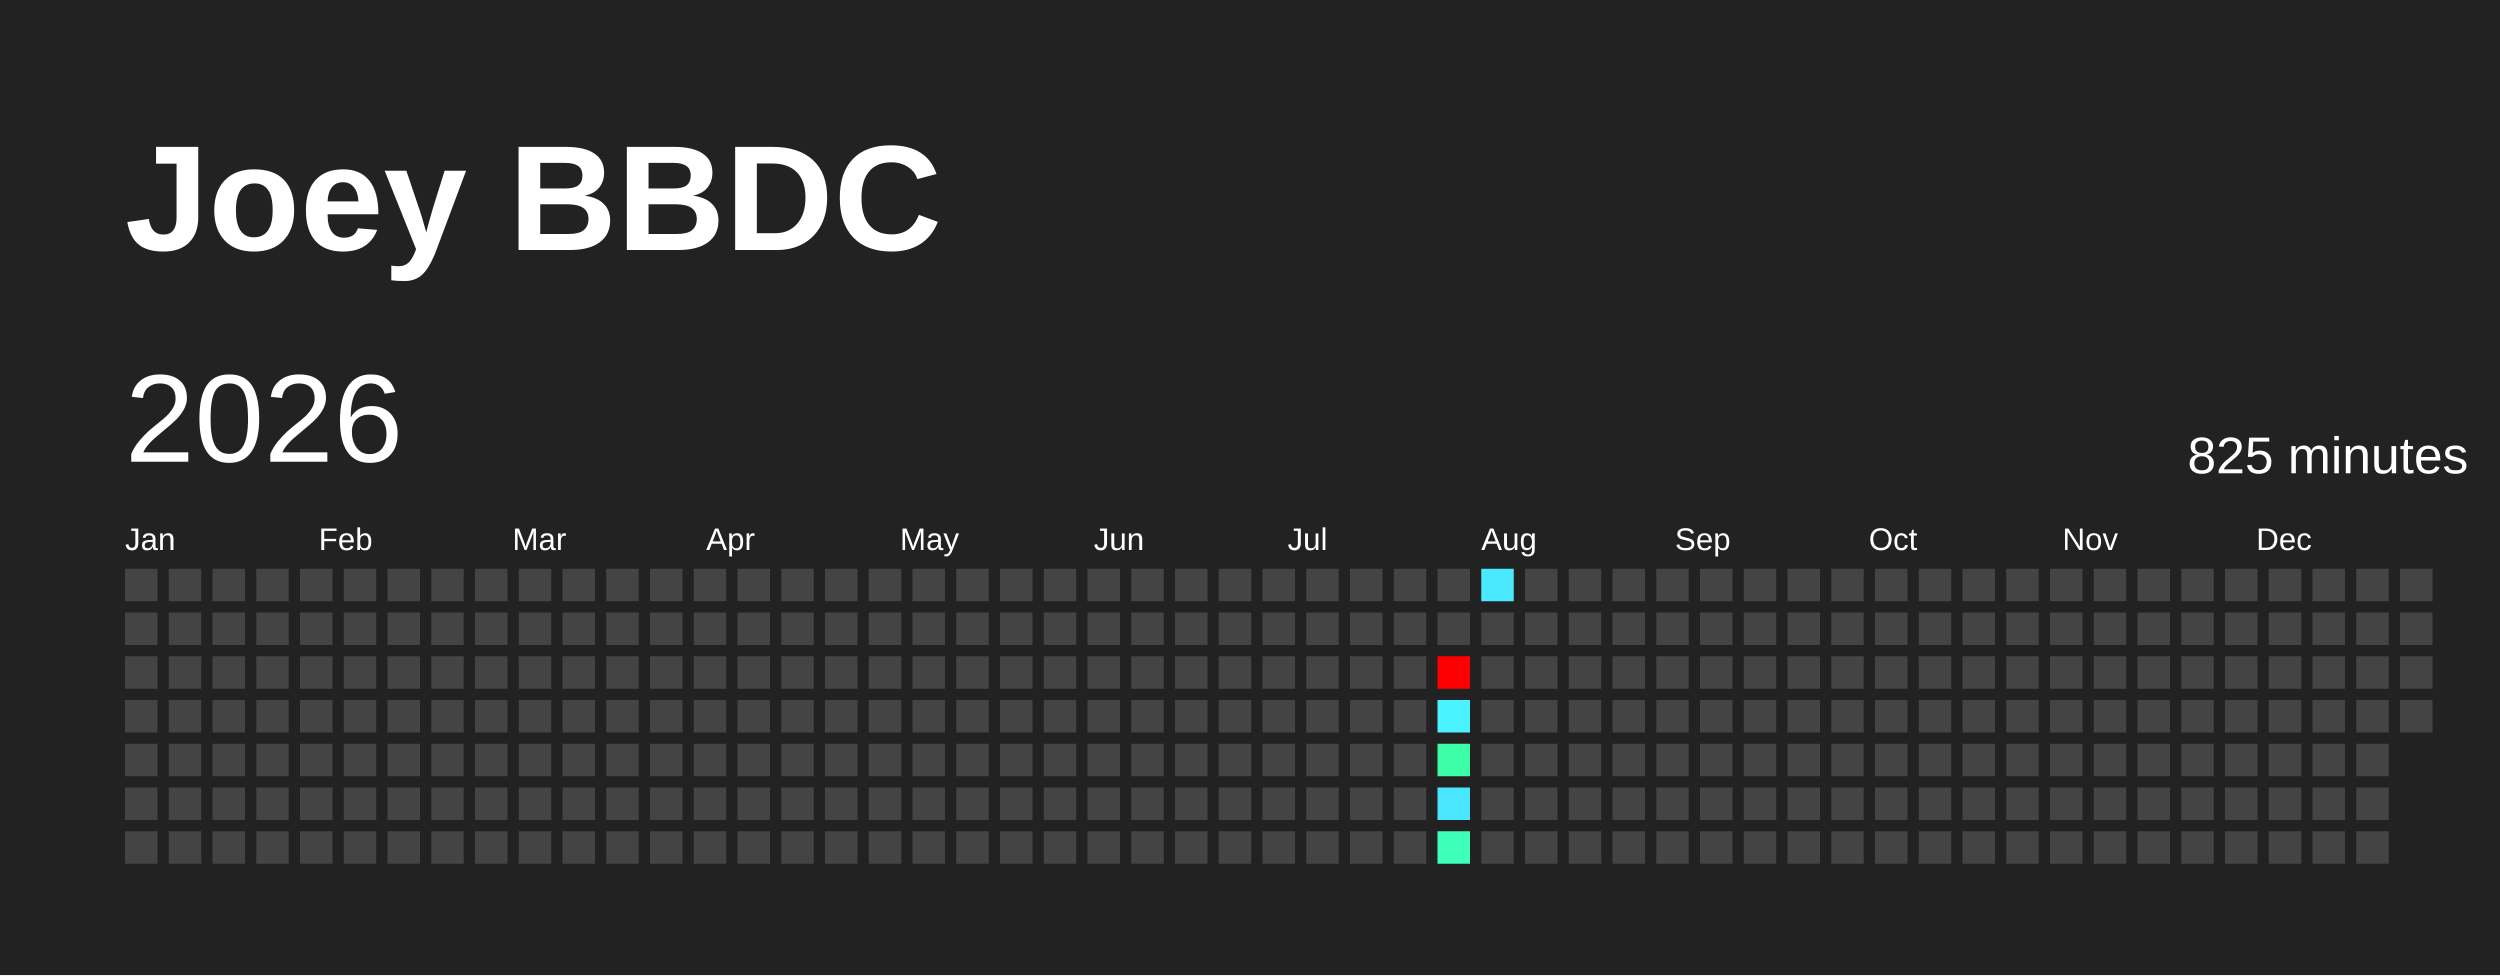
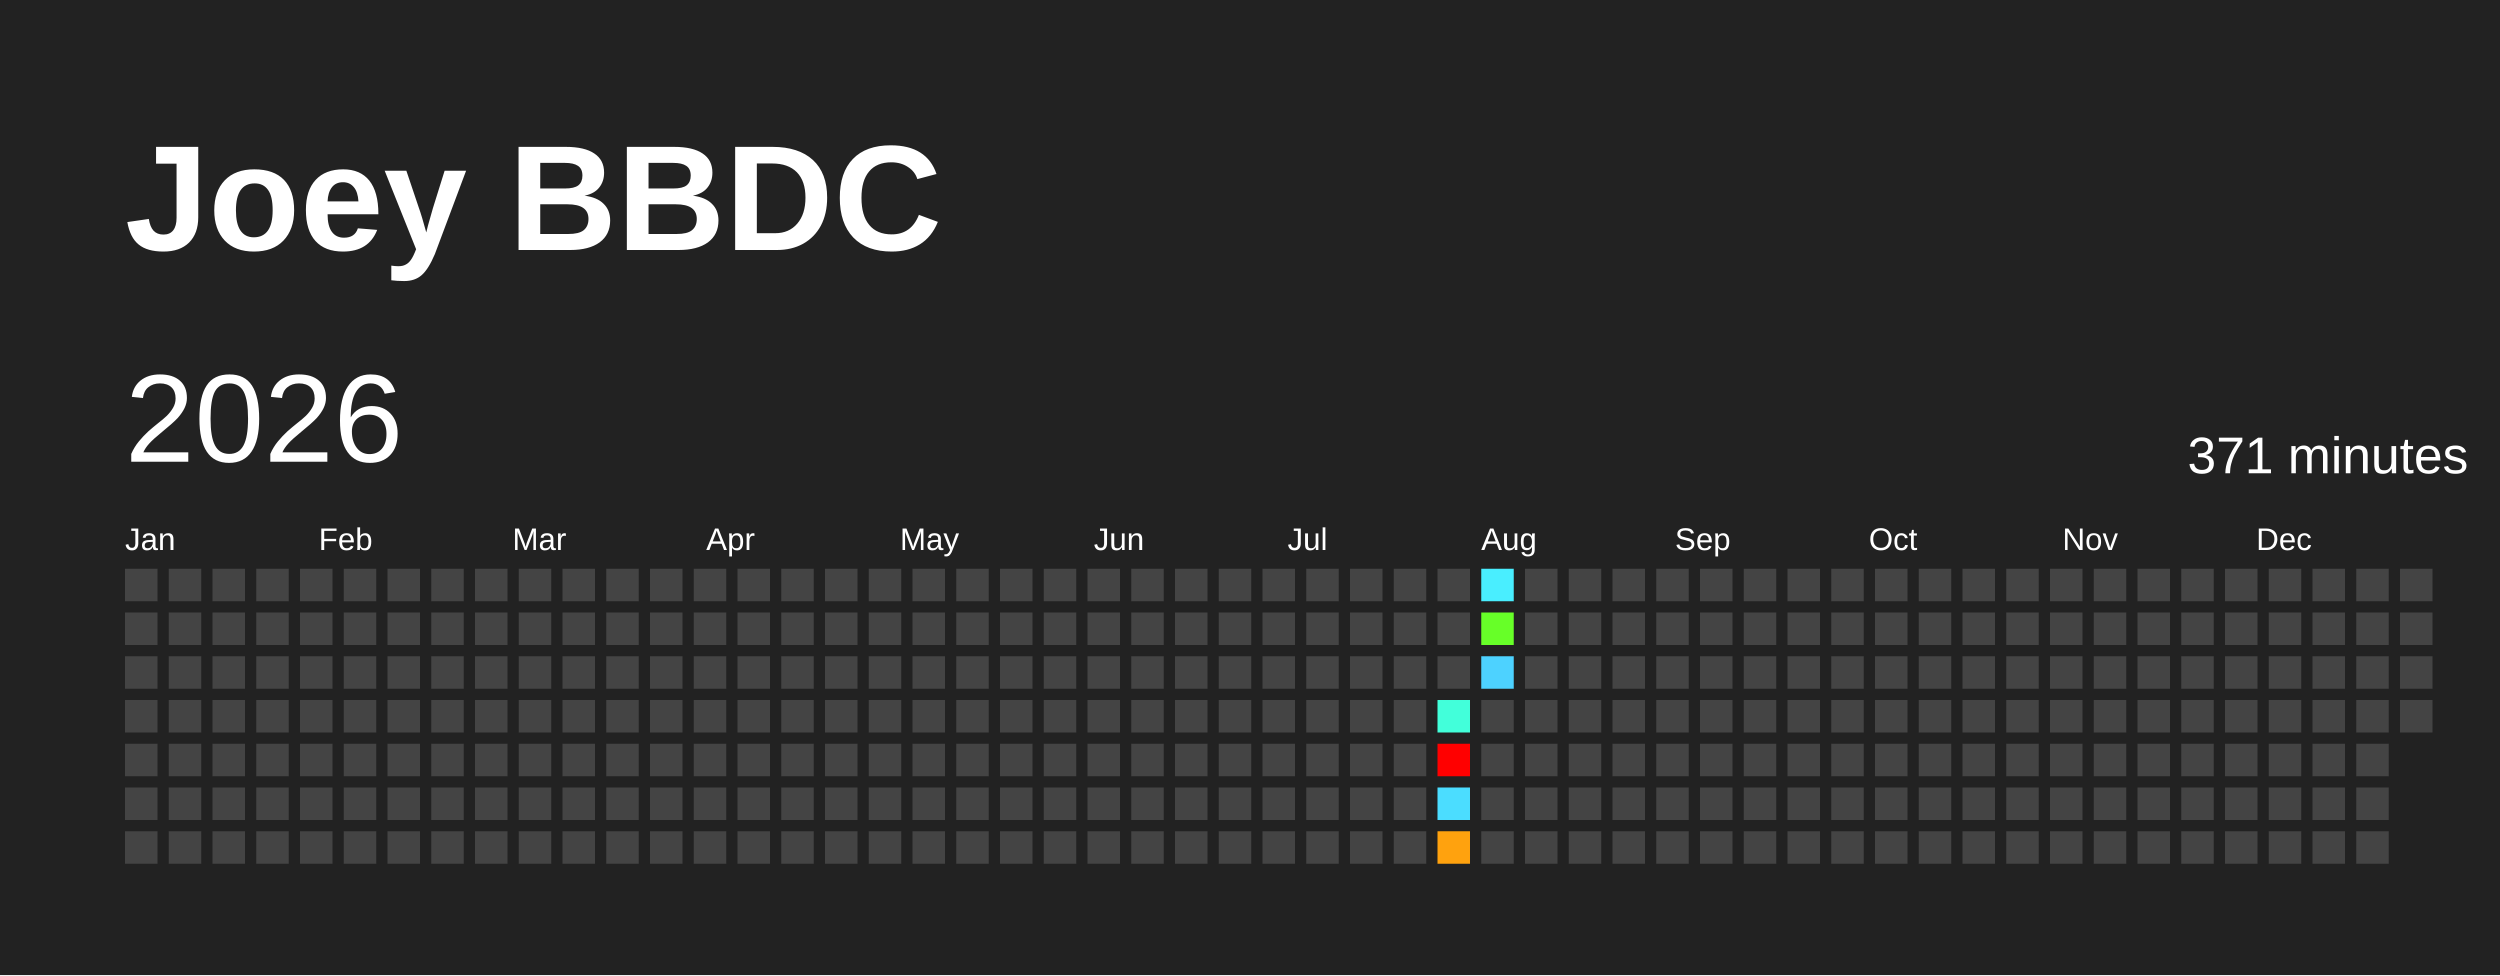
<svg xmlns="http://www.w3.org/2000/svg" baseProfile="full" height="78mm" version="1.1" viewBox="0,0,200,78" width="200mm">
  <defs />
  <rect fill="#222222" height="78" width="200" x="0" y="0" />
  <text fill="#FFFFFF" style="font-size:12px; font-family:Arial; font-weight:bold;" x="10" y="20">Joey BBDC</text>
  <text dominant-baseline="hanging" fill="#FFFFFF" style="font-size:10.0px; font-family:Arial;" x="10" y="30">2026</text>
-   <text dominant-baseline="hanging" fill="#FFFFFF" style="font-size:4.125px; font-family:Arial;" x="175" y="35">825 minutes</text>
+   <text dominant-baseline="hanging" fill="#FFFFFF" style="font-size:4.125px; font-family:Arial;" x="175" y="35">371 minutes</text>
  <text fill="#FFFFFF" style="font-size:2.5px; font-family:Arial" x="10.0" y="44">Jan</text>
  <text fill="#FFFFFF" style="font-size:2.5px; font-family:Arial" x="25.5" y="44">Feb</text>
  <text fill="#FFFFFF" style="font-size:2.5px; font-family:Arial" x="41.0" y="44">Mar</text>
  <text fill="#FFFFFF" style="font-size:2.5px; font-family:Arial" x="56.5" y="44">Apr</text>
  <text fill="#FFFFFF" style="font-size:2.5px; font-family:Arial" x="72.0" y="44">May</text>
  <text fill="#FFFFFF" style="font-size:2.5px; font-family:Arial" x="87.5" y="44">Jun</text>
  <text fill="#FFFFFF" style="font-size:2.5px; font-family:Arial" x="103.0" y="44">Jul</text>
  <text fill="#FFFFFF" style="font-size:2.5px; font-family:Arial" x="118.5" y="44">Aug</text>
  <text fill="#FFFFFF" style="font-size:2.5px; font-family:Arial" x="134.0" y="44">Sep</text>
  <text fill="#FFFFFF" style="font-size:2.5px; font-family:Arial" x="149.5" y="44">Oct</text>
  <text fill="#FFFFFF" style="font-size:2.5px; font-family:Arial" x="165.0" y="44">Nov</text>
  <text fill="#FFFFFF" style="font-size:2.5px; font-family:Arial" x="180.5" y="44">Dec</text>
  <rect fill="#444444" height="2.6" width="2.6" x="10.0" y="45.5" />
  <rect fill="#444444" height="2.6" width="2.6" x="10.0" y="49.0" />
  <rect fill="#444444" height="2.6" width="2.6" x="10.0" y="52.5" />
  <rect fill="#444444" height="2.6" width="2.6" x="10.0" y="56.0" />
  <rect fill="#444444" height="2.6" width="2.6" x="10.0" y="59.5" />
  <rect fill="#444444" height="2.6" width="2.6" x="10.0" y="63.0" />
  <rect fill="#444444" height="2.6" width="2.6" x="10.0" y="66.5" />
  <rect fill="#444444" height="2.6" width="2.6" x="13.5" y="45.5" />
  <rect fill="#444444" height="2.6" width="2.6" x="13.5" y="49.0" />
  <rect fill="#444444" height="2.6" width="2.6" x="13.5" y="52.5" />
  <rect fill="#444444" height="2.6" width="2.6" x="13.5" y="56.0" />
  <rect fill="#444444" height="2.6" width="2.6" x="13.5" y="59.5" />
  <rect fill="#444444" height="2.6" width="2.6" x="13.5" y="63.0" />
  <rect fill="#444444" height="2.6" width="2.6" x="13.5" y="66.5" />
  <rect fill="#444444" height="2.6" width="2.6" x="17.0" y="45.5" />
  <rect fill="#444444" height="2.6" width="2.6" x="17.0" y="49.0" />
  <rect fill="#444444" height="2.6" width="2.6" x="17.0" y="52.5" />
  <rect fill="#444444" height="2.6" width="2.6" x="17.0" y="56.0" />
  <rect fill="#444444" height="2.6" width="2.6" x="17.0" y="59.5" />
  <rect fill="#444444" height="2.6" width="2.6" x="17.0" y="63.0" />
  <rect fill="#444444" height="2.6" width="2.6" x="17.0" y="66.5" />
  <rect fill="#444444" height="2.6" width="2.6" x="20.5" y="45.5" />
  <rect fill="#444444" height="2.6" width="2.6" x="20.5" y="49.0" />
  <rect fill="#444444" height="2.6" width="2.6" x="20.5" y="52.5" />
  <rect fill="#444444" height="2.6" width="2.6" x="20.5" y="56.0" />
  <rect fill="#444444" height="2.6" width="2.6" x="20.5" y="59.5" />
  <rect fill="#444444" height="2.6" width="2.6" x="20.5" y="63.0" />
  <rect fill="#444444" height="2.6" width="2.6" x="20.5" y="66.5" />
  <rect fill="#444444" height="2.6" width="2.6" x="24.0" y="45.5" />
  <rect fill="#444444" height="2.6" width="2.6" x="24.0" y="49.0" />
  <rect fill="#444444" height="2.6" width="2.6" x="24.0" y="52.5" />
  <rect fill="#444444" height="2.6" width="2.6" x="24.0" y="56.0" />
  <rect fill="#444444" height="2.6" width="2.6" x="24.0" y="59.5" />
  <rect fill="#444444" height="2.6" width="2.6" x="24.0" y="63.0" />
  <rect fill="#444444" height="2.6" width="2.6" x="24.0" y="66.5" />
  <rect fill="#444444" height="2.6" width="2.6" x="27.5" y="45.5" />
  <rect fill="#444444" height="2.6" width="2.6" x="27.5" y="49.0" />
  <rect fill="#444444" height="2.6" width="2.6" x="27.5" y="52.5" />
  <rect fill="#444444" height="2.6" width="2.6" x="27.5" y="56.0" />
  <rect fill="#444444" height="2.6" width="2.6" x="27.5" y="59.5" />
  <rect fill="#444444" height="2.6" width="2.6" x="27.5" y="63.0" />
  <rect fill="#444444" height="2.6" width="2.6" x="27.5" y="66.5" />
  <rect fill="#444444" height="2.6" width="2.6" x="31.0" y="45.5" />
  <rect fill="#444444" height="2.6" width="2.6" x="31.0" y="49.0" />
  <rect fill="#444444" height="2.6" width="2.6" x="31.0" y="52.5" />
  <rect fill="#444444" height="2.6" width="2.6" x="31.0" y="56.0" />
  <rect fill="#444444" height="2.6" width="2.6" x="31.0" y="59.5" />
  <rect fill="#444444" height="2.6" width="2.6" x="31.0" y="63.0" />
  <rect fill="#444444" height="2.6" width="2.6" x="31.0" y="66.5" />
  <rect fill="#444444" height="2.6" width="2.6" x="34.5" y="45.5" />
  <rect fill="#444444" height="2.6" width="2.6" x="34.5" y="49.0" />
  <rect fill="#444444" height="2.6" width="2.6" x="34.5" y="52.5" />
  <rect fill="#444444" height="2.6" width="2.6" x="34.5" y="56.0" />
  <rect fill="#444444" height="2.6" width="2.6" x="34.5" y="59.5" />
  <rect fill="#444444" height="2.6" width="2.6" x="34.5" y="63.0" />
  <rect fill="#444444" height="2.6" width="2.6" x="34.5" y="66.5" />
  <rect fill="#444444" height="2.6" width="2.6" x="38.0" y="45.5" />
  <rect fill="#444444" height="2.6" width="2.6" x="38.0" y="49.0" />
  <rect fill="#444444" height="2.6" width="2.6" x="38.0" y="52.5" />
  <rect fill="#444444" height="2.6" width="2.6" x="38.0" y="56.0" />
  <rect fill="#444444" height="2.6" width="2.6" x="38.0" y="59.5" />
  <rect fill="#444444" height="2.6" width="2.6" x="38.0" y="63.0" />
  <rect fill="#444444" height="2.6" width="2.6" x="38.0" y="66.5" />
  <rect fill="#444444" height="2.6" width="2.6" x="41.5" y="45.5" />
  <rect fill="#444444" height="2.6" width="2.6" x="41.5" y="49.0" />
  <rect fill="#444444" height="2.6" width="2.6" x="41.5" y="52.5" />
  <rect fill="#444444" height="2.6" width="2.6" x="41.5" y="56.0" />
  <rect fill="#444444" height="2.6" width="2.6" x="41.5" y="59.5" />
  <rect fill="#444444" height="2.6" width="2.6" x="41.5" y="63.0" />
  <rect fill="#444444" height="2.6" width="2.6" x="41.5" y="66.5" />
  <rect fill="#444444" height="2.6" width="2.6" x="45.0" y="45.5" />
  <rect fill="#444444" height="2.6" width="2.6" x="45.0" y="49.0" />
  <rect fill="#444444" height="2.6" width="2.6" x="45.0" y="52.5" />
  <rect fill="#444444" height="2.6" width="2.6" x="45.0" y="56.0" />
  <rect fill="#444444" height="2.6" width="2.6" x="45.0" y="59.5" />
  <rect fill="#444444" height="2.6" width="2.6" x="45.0" y="63.0" />
  <rect fill="#444444" height="2.6" width="2.6" x="45.0" y="66.5" />
  <rect fill="#444444" height="2.6" width="2.6" x="48.5" y="45.5" />
  <rect fill="#444444" height="2.6" width="2.6" x="48.5" y="49.0" />
  <rect fill="#444444" height="2.6" width="2.6" x="48.5" y="52.5" />
  <rect fill="#444444" height="2.6" width="2.6" x="48.5" y="56.0" />
  <rect fill="#444444" height="2.6" width="2.6" x="48.5" y="59.5" />
  <rect fill="#444444" height="2.6" width="2.6" x="48.5" y="63.0" />
  <rect fill="#444444" height="2.6" width="2.6" x="48.5" y="66.5" />
  <rect fill="#444444" height="2.6" width="2.6" x="52.0" y="45.5" />
  <rect fill="#444444" height="2.6" width="2.6" x="52.0" y="49.0" />
  <rect fill="#444444" height="2.6" width="2.6" x="52.0" y="52.5" />
  <rect fill="#444444" height="2.6" width="2.6" x="52.0" y="56.0" />
  <rect fill="#444444" height="2.6" width="2.6" x="52.0" y="59.5" />
  <rect fill="#444444" height="2.6" width="2.6" x="52.0" y="63.0" />
  <rect fill="#444444" height="2.6" width="2.6" x="52.0" y="66.5" />
  <rect fill="#444444" height="2.6" width="2.6" x="55.5" y="45.5" />
  <rect fill="#444444" height="2.6" width="2.6" x="55.5" y="49.0" />
  <rect fill="#444444" height="2.6" width="2.6" x="55.5" y="52.5" />
  <rect fill="#444444" height="2.6" width="2.6" x="55.5" y="56.0" />
  <rect fill="#444444" height="2.6" width="2.6" x="55.5" y="59.5" />
  <rect fill="#444444" height="2.6" width="2.6" x="55.5" y="63.0" />
  <rect fill="#444444" height="2.6" width="2.6" x="55.5" y="66.5" />
  <rect fill="#444444" height="2.6" width="2.6" x="59.0" y="45.5" />
  <rect fill="#444444" height="2.6" width="2.6" x="59.0" y="49.0" />
  <rect fill="#444444" height="2.6" width="2.6" x="59.0" y="52.5" />
  <rect fill="#444444" height="2.6" width="2.6" x="59.0" y="56.0" />
  <rect fill="#444444" height="2.6" width="2.6" x="59.0" y="59.5" />
  <rect fill="#444444" height="2.6" width="2.6" x="59.0" y="63.0" />
  <rect fill="#444444" height="2.6" width="2.6" x="59.0" y="66.5" />
  <rect fill="#444444" height="2.6" width="2.6" x="62.5" y="45.5" />
  <rect fill="#444444" height="2.6" width="2.6" x="62.5" y="49.0" />
  <rect fill="#444444" height="2.6" width="2.6" x="62.5" y="52.5" />
  <rect fill="#444444" height="2.6" width="2.6" x="62.5" y="56.0" />
  <rect fill="#444444" height="2.6" width="2.6" x="62.5" y="59.5" />
  <rect fill="#444444" height="2.6" width="2.6" x="62.5" y="63.0" />
  <rect fill="#444444" height="2.6" width="2.6" x="62.5" y="66.5" />
  <rect fill="#444444" height="2.6" width="2.6" x="66.0" y="45.5" />
  <rect fill="#444444" height="2.6" width="2.6" x="66.0" y="49.0" />
  <rect fill="#444444" height="2.6" width="2.6" x="66.0" y="52.5" />
  <rect fill="#444444" height="2.6" width="2.6" x="66.0" y="56.0" />
  <rect fill="#444444" height="2.6" width="2.6" x="66.0" y="59.5" />
  <rect fill="#444444" height="2.6" width="2.6" x="66.0" y="63.0" />
  <rect fill="#444444" height="2.6" width="2.6" x="66.0" y="66.5" />
  <rect fill="#444444" height="2.6" width="2.6" x="69.5" y="45.5" />
  <rect fill="#444444" height="2.6" width="2.6" x="69.5" y="49.0" />
  <rect fill="#444444" height="2.6" width="2.6" x="69.5" y="52.5" />
  <rect fill="#444444" height="2.6" width="2.6" x="69.5" y="56.0" />
  <rect fill="#444444" height="2.6" width="2.6" x="69.5" y="59.5" />
  <rect fill="#444444" height="2.6" width="2.6" x="69.5" y="63.0" />
  <rect fill="#444444" height="2.6" width="2.6" x="69.5" y="66.5" />
  <rect fill="#444444" height="2.6" width="2.6" x="73.0" y="45.5" />
  <rect fill="#444444" height="2.6" width="2.6" x="73.0" y="49.0" />
  <rect fill="#444444" height="2.6" width="2.6" x="73.0" y="52.5" />
  <rect fill="#444444" height="2.6" width="2.6" x="73.0" y="56.0" />
  <rect fill="#444444" height="2.6" width="2.6" x="73.0" y="59.5" />
  <rect fill="#444444" height="2.6" width="2.6" x="73.0" y="63.0" />
  <rect fill="#444444" height="2.6" width="2.6" x="73.0" y="66.5" />
  <rect fill="#444444" height="2.6" width="2.6" x="76.5" y="45.5" />
  <rect fill="#444444" height="2.6" width="2.6" x="76.5" y="49.0" />
  <rect fill="#444444" height="2.6" width="2.6" x="76.5" y="52.5" />
  <rect fill="#444444" height="2.6" width="2.6" x="76.5" y="56.0" />
  <rect fill="#444444" height="2.6" width="2.6" x="76.5" y="59.5" />
  <rect fill="#444444" height="2.6" width="2.6" x="76.5" y="63.0" />
  <rect fill="#444444" height="2.6" width="2.6" x="76.5" y="66.5" />
  <rect fill="#444444" height="2.6" width="2.6" x="80.0" y="45.5" />
  <rect fill="#444444" height="2.6" width="2.6" x="80.0" y="49.0" />
  <rect fill="#444444" height="2.6" width="2.6" x="80.0" y="52.5" />
  <rect fill="#444444" height="2.6" width="2.6" x="80.0" y="56.0" />
  <rect fill="#444444" height="2.6" width="2.6" x="80.0" y="59.5" />
  <rect fill="#444444" height="2.6" width="2.6" x="80.0" y="63.0" />
  <rect fill="#444444" height="2.6" width="2.6" x="80.0" y="66.5" />
  <rect fill="#444444" height="2.6" width="2.6" x="83.5" y="45.5" />
  <rect fill="#444444" height="2.6" width="2.6" x="83.5" y="49.0" />
  <rect fill="#444444" height="2.6" width="2.6" x="83.5" y="52.5" />
  <rect fill="#444444" height="2.6" width="2.6" x="83.5" y="56.0" />
  <rect fill="#444444" height="2.6" width="2.6" x="83.5" y="59.5" />
  <rect fill="#444444" height="2.6" width="2.6" x="83.5" y="63.0" />
  <rect fill="#444444" height="2.6" width="2.6" x="83.5" y="66.5" />
  <rect fill="#444444" height="2.6" width="2.6" x="87.0" y="45.5" />
  <rect fill="#444444" height="2.6" width="2.6" x="87.0" y="49.0" />
  <rect fill="#444444" height="2.6" width="2.6" x="87.0" y="52.5" />
  <rect fill="#444444" height="2.6" width="2.6" x="87.0" y="56.0" />
  <rect fill="#444444" height="2.6" width="2.6" x="87.0" y="59.5" />
  <rect fill="#444444" height="2.6" width="2.6" x="87.0" y="63.0" />
  <rect fill="#444444" height="2.6" width="2.6" x="87.0" y="66.5" />
  <rect fill="#444444" height="2.6" width="2.6" x="90.5" y="45.5" />
  <rect fill="#444444" height="2.6" width="2.6" x="90.5" y="49.0" />
  <rect fill="#444444" height="2.6" width="2.6" x="90.5" y="52.5" />
  <rect fill="#444444" height="2.6" width="2.6" x="90.5" y="56.0" />
  <rect fill="#444444" height="2.6" width="2.6" x="90.5" y="59.5" />
  <rect fill="#444444" height="2.6" width="2.6" x="90.5" y="63.0" />
  <rect fill="#444444" height="2.6" width="2.6" x="90.5" y="66.5" />
  <rect fill="#444444" height="2.6" width="2.6" x="94.0" y="45.5" />
  <rect fill="#444444" height="2.6" width="2.6" x="94.0" y="49.0" />
  <rect fill="#444444" height="2.6" width="2.6" x="94.0" y="52.5" />
  <rect fill="#444444" height="2.6" width="2.6" x="94.0" y="56.0" />
  <rect fill="#444444" height="2.6" width="2.6" x="94.0" y="59.5" />
  <rect fill="#444444" height="2.6" width="2.6" x="94.0" y="63.0" />
  <rect fill="#444444" height="2.6" width="2.6" x="94.0" y="66.5" />
  <rect fill="#444444" height="2.6" width="2.6" x="97.5" y="45.5" />
  <rect fill="#444444" height="2.6" width="2.6" x="97.5" y="49.0" />
  <rect fill="#444444" height="2.6" width="2.6" x="97.5" y="52.5" />
  <rect fill="#444444" height="2.6" width="2.6" x="97.5" y="56.0" />
  <rect fill="#444444" height="2.6" width="2.6" x="97.5" y="59.5" />
  <rect fill="#444444" height="2.6" width="2.6" x="97.5" y="63.0" />
  <rect fill="#444444" height="2.6" width="2.6" x="97.5" y="66.5" />
  <rect fill="#444444" height="2.6" width="2.6" x="101.0" y="45.5" />
  <rect fill="#444444" height="2.6" width="2.6" x="101.0" y="49.0" />
  <rect fill="#444444" height="2.6" width="2.6" x="101.0" y="52.5" />
  <rect fill="#444444" height="2.6" width="2.6" x="101.0" y="56.0" />
  <rect fill="#444444" height="2.6" width="2.6" x="101.0" y="59.5" />
  <rect fill="#444444" height="2.6" width="2.6" x="101.0" y="63.0" />
  <rect fill="#444444" height="2.6" width="2.6" x="101.0" y="66.5" />
  <rect fill="#444444" height="2.6" width="2.6" x="104.5" y="45.5" />
  <rect fill="#444444" height="2.6" width="2.6" x="104.5" y="49.0" />
  <rect fill="#444444" height="2.6" width="2.6" x="104.5" y="52.5" />
  <rect fill="#444444" height="2.6" width="2.6" x="104.5" y="56.0" />
  <rect fill="#444444" height="2.6" width="2.6" x="104.5" y="59.5" />
  <rect fill="#444444" height="2.6" width="2.6" x="104.5" y="63.0" />
  <rect fill="#444444" height="2.6" width="2.6" x="104.5" y="66.5" />
  <rect fill="#444444" height="2.6" width="2.6" x="108.0" y="45.5" />
  <rect fill="#444444" height="2.6" width="2.6" x="108.0" y="49.0" />
  <rect fill="#444444" height="2.6" width="2.6" x="108.0" y="52.5" />
  <rect fill="#444444" height="2.6" width="2.6" x="108.0" y="56.0" />
  <rect fill="#444444" height="2.6" width="2.6" x="108.0" y="59.5" />
  <rect fill="#444444" height="2.6" width="2.6" x="108.0" y="63.0" />
  <rect fill="#444444" height="2.6" width="2.6" x="108.0" y="66.5" />
  <rect fill="#444444" height="2.6" width="2.6" x="111.5" y="45.5" />
  <rect fill="#444444" height="2.6" width="2.6" x="111.5" y="49.0" />
  <rect fill="#444444" height="2.6" width="2.6" x="111.5" y="52.5" />
  <rect fill="#444444" height="2.6" width="2.6" x="111.5" y="56.0" />
  <rect fill="#444444" height="2.6" width="2.6" x="111.5" y="59.5" />
  <rect fill="#444444" height="2.6" width="2.6" x="111.5" y="63.0" />
  <rect fill="#444444" height="2.6" width="2.6" x="111.5" y="66.5" />
  <rect fill="#444444" height="2.6" width="2.6" x="115.0" y="45.5" />
  <rect fill="#444444" height="2.6" width="2.6" x="115.0" y="49.0" />
-   <rect fill="red" height="2.6" width="2.6" x="115.0" y="52.5" />
-   <rect fill="#49f3ff" height="2.6" width="2.6" x="115.0" y="56.0" />
-   <rect fill="#3cffa5" height="2.6" width="2.6" x="115.0" y="59.5" />
-   <rect fill="#4ae6ff" height="2.6" width="2.6" x="115.0" y="63.0" />
-   <rect fill="#3fffbc" height="2.6" width="2.6" x="115.0" y="66.5" />
-   <rect fill="#4ae9ff" height="2.6" width="2.6" x="118.5" y="45.5" />
-   <rect fill="#444444" height="2.6" width="2.6" x="118.5" y="49.0" />
-   <rect fill="#444444" height="2.6" width="2.6" x="118.5" y="52.5" />
+   <rect fill="#444444" height="2.6" width="2.6" x="115.0" y="52.5" />
+   <rect fill="#42ffda" height="2.6" width="2.6" x="115.0" y="56.0" />
+   <rect fill="red" height="2.6" width="2.6" x="115.0" y="59.5" />
+   <rect fill="#4bddff" height="2.6" width="2.6" x="115.0" y="63.0" />
+   <rect fill="#ffa20e" height="2.6" width="2.6" x="115.0" y="66.5" />
+   <rect fill="#49eeff" height="2.6" width="2.6" x="118.5" y="45.5" />
+   <rect fill="#67ff28" height="2.6" width="2.6" x="118.5" y="49.0" />
+   <rect fill="#4dd2ff" height="2.6" width="2.6" x="118.5" y="52.5" />
  <rect fill="#444444" height="2.6" width="2.6" x="118.5" y="56.0" />
  <rect fill="#444444" height="2.6" width="2.6" x="118.5" y="59.5" />
  <rect fill="#444444" height="2.6" width="2.6" x="118.5" y="63.0" />
  <rect fill="#444444" height="2.6" width="2.6" x="118.5" y="66.5" />
  <rect fill="#444444" height="2.6" width="2.6" x="122.0" y="45.5" />
  <rect fill="#444444" height="2.6" width="2.6" x="122.0" y="49.0" />
  <rect fill="#444444" height="2.6" width="2.6" x="122.0" y="52.5" />
  <rect fill="#444444" height="2.6" width="2.6" x="122.0" y="56.0" />
  <rect fill="#444444" height="2.6" width="2.6" x="122.0" y="59.5" />
  <rect fill="#444444" height="2.6" width="2.6" x="122.0" y="63.0" />
  <rect fill="#444444" height="2.6" width="2.6" x="122.0" y="66.5" />
  <rect fill="#444444" height="2.6" width="2.6" x="125.5" y="45.5" />
  <rect fill="#444444" height="2.6" width="2.6" x="125.5" y="49.0" />
  <rect fill="#444444" height="2.6" width="2.6" x="125.5" y="52.5" />
  <rect fill="#444444" height="2.6" width="2.6" x="125.5" y="56.0" />
  <rect fill="#444444" height="2.6" width="2.6" x="125.5" y="59.5" />
  <rect fill="#444444" height="2.6" width="2.6" x="125.5" y="63.0" />
  <rect fill="#444444" height="2.6" width="2.6" x="125.5" y="66.5" />
  <rect fill="#444444" height="2.6" width="2.6" x="129.0" y="45.5" />
  <rect fill="#444444" height="2.6" width="2.6" x="129.0" y="49.0" />
  <rect fill="#444444" height="2.6" width="2.6" x="129.0" y="52.5" />
  <rect fill="#444444" height="2.6" width="2.6" x="129.0" y="56.0" />
  <rect fill="#444444" height="2.6" width="2.6" x="129.0" y="59.5" />
  <rect fill="#444444" height="2.6" width="2.6" x="129.0" y="63.0" />
  <rect fill="#444444" height="2.6" width="2.6" x="129.0" y="66.5" />
  <rect fill="#444444" height="2.6" width="2.6" x="132.5" y="45.5" />
  <rect fill="#444444" height="2.6" width="2.6" x="132.5" y="49.0" />
  <rect fill="#444444" height="2.6" width="2.6" x="132.5" y="52.5" />
  <rect fill="#444444" height="2.6" width="2.6" x="132.5" y="56.0" />
  <rect fill="#444444" height="2.6" width="2.6" x="132.5" y="59.5" />
  <rect fill="#444444" height="2.6" width="2.6" x="132.5" y="63.0" />
  <rect fill="#444444" height="2.6" width="2.6" x="132.5" y="66.5" />
  <rect fill="#444444" height="2.6" width="2.6" x="136.0" y="45.5" />
  <rect fill="#444444" height="2.6" width="2.6" x="136.0" y="49.0" />
  <rect fill="#444444" height="2.6" width="2.6" x="136.0" y="52.5" />
  <rect fill="#444444" height="2.6" width="2.6" x="136.0" y="56.0" />
  <rect fill="#444444" height="2.6" width="2.6" x="136.0" y="59.5" />
  <rect fill="#444444" height="2.6" width="2.6" x="136.0" y="63.0" />
  <rect fill="#444444" height="2.6" width="2.6" x="136.0" y="66.5" />
  <rect fill="#444444" height="2.6" width="2.6" x="139.5" y="45.5" />
  <rect fill="#444444" height="2.6" width="2.6" x="139.5" y="49.0" />
  <rect fill="#444444" height="2.6" width="2.6" x="139.5" y="52.5" />
  <rect fill="#444444" height="2.6" width="2.6" x="139.5" y="56.0" />
  <rect fill="#444444" height="2.6" width="2.6" x="139.5" y="59.5" />
  <rect fill="#444444" height="2.6" width="2.6" x="139.5" y="63.0" />
  <rect fill="#444444" height="2.6" width="2.6" x="139.5" y="66.5" />
  <rect fill="#444444" height="2.6" width="2.6" x="143.0" y="45.5" />
  <rect fill="#444444" height="2.6" width="2.6" x="143.0" y="49.0" />
  <rect fill="#444444" height="2.6" width="2.6" x="143.0" y="52.5" />
  <rect fill="#444444" height="2.6" width="2.6" x="143.0" y="56.0" />
  <rect fill="#444444" height="2.6" width="2.6" x="143.0" y="59.5" />
  <rect fill="#444444" height="2.6" width="2.6" x="143.0" y="63.0" />
  <rect fill="#444444" height="2.6" width="2.6" x="143.0" y="66.5" />
  <rect fill="#444444" height="2.6" width="2.6" x="146.5" y="45.5" />
  <rect fill="#444444" height="2.6" width="2.6" x="146.5" y="49.0" />
  <rect fill="#444444" height="2.6" width="2.6" x="146.5" y="52.5" />
  <rect fill="#444444" height="2.6" width="2.6" x="146.5" y="56.0" />
  <rect fill="#444444" height="2.6" width="2.6" x="146.5" y="59.5" />
  <rect fill="#444444" height="2.6" width="2.6" x="146.5" y="63.0" />
  <rect fill="#444444" height="2.6" width="2.6" x="146.5" y="66.5" />
  <rect fill="#444444" height="2.6" width="2.6" x="150.0" y="45.5" />
  <rect fill="#444444" height="2.6" width="2.6" x="150.0" y="49.0" />
  <rect fill="#444444" height="2.6" width="2.6" x="150.0" y="52.5" />
  <rect fill="#444444" height="2.6" width="2.6" x="150.0" y="56.0" />
  <rect fill="#444444" height="2.6" width="2.6" x="150.0" y="59.5" />
  <rect fill="#444444" height="2.6" width="2.6" x="150.0" y="63.0" />
  <rect fill="#444444" height="2.6" width="2.6" x="150.0" y="66.5" />
  <rect fill="#444444" height="2.6" width="2.6" x="153.5" y="45.5" />
  <rect fill="#444444" height="2.6" width="2.6" x="153.5" y="49.0" />
  <rect fill="#444444" height="2.6" width="2.6" x="153.5" y="52.5" />
  <rect fill="#444444" height="2.6" width="2.6" x="153.5" y="56.0" />
  <rect fill="#444444" height="2.6" width="2.6" x="153.5" y="59.5" />
  <rect fill="#444444" height="2.6" width="2.6" x="153.5" y="63.0" />
  <rect fill="#444444" height="2.6" width="2.6" x="153.5" y="66.5" />
  <rect fill="#444444" height="2.6" width="2.6" x="157.0" y="45.5" />
  <rect fill="#444444" height="2.6" width="2.6" x="157.0" y="49.0" />
  <rect fill="#444444" height="2.6" width="2.6" x="157.0" y="52.5" />
  <rect fill="#444444" height="2.6" width="2.6" x="157.0" y="56.0" />
  <rect fill="#444444" height="2.6" width="2.6" x="157.0" y="59.5" />
  <rect fill="#444444" height="2.6" width="2.6" x="157.0" y="63.0" />
  <rect fill="#444444" height="2.6" width="2.6" x="157.0" y="66.5" />
  <rect fill="#444444" height="2.6" width="2.6" x="160.5" y="45.5" />
  <rect fill="#444444" height="2.6" width="2.6" x="160.5" y="49.0" />
  <rect fill="#444444" height="2.6" width="2.6" x="160.5" y="52.5" />
  <rect fill="#444444" height="2.6" width="2.6" x="160.5" y="56.0" />
  <rect fill="#444444" height="2.6" width="2.6" x="160.5" y="59.5" />
  <rect fill="#444444" height="2.6" width="2.6" x="160.5" y="63.0" />
  <rect fill="#444444" height="2.6" width="2.6" x="160.5" y="66.5" />
  <rect fill="#444444" height="2.6" width="2.6" x="164.0" y="45.5" />
  <rect fill="#444444" height="2.6" width="2.6" x="164.0" y="49.0" />
  <rect fill="#444444" height="2.6" width="2.6" x="164.0" y="52.5" />
  <rect fill="#444444" height="2.6" width="2.6" x="164.0" y="56.0" />
  <rect fill="#444444" height="2.6" width="2.6" x="164.0" y="59.5" />
  <rect fill="#444444" height="2.6" width="2.6" x="164.0" y="63.0" />
  <rect fill="#444444" height="2.6" width="2.6" x="164.0" y="66.5" />
  <rect fill="#444444" height="2.6" width="2.6" x="167.5" y="45.5" />
  <rect fill="#444444" height="2.6" width="2.6" x="167.5" y="49.0" />
  <rect fill="#444444" height="2.6" width="2.6" x="167.5" y="52.5" />
  <rect fill="#444444" height="2.6" width="2.6" x="167.5" y="56.0" />
  <rect fill="#444444" height="2.6" width="2.6" x="167.5" y="59.5" />
  <rect fill="#444444" height="2.6" width="2.6" x="167.5" y="63.0" />
  <rect fill="#444444" height="2.6" width="2.6" x="167.5" y="66.5" />
  <rect fill="#444444" height="2.6" width="2.6" x="171.0" y="45.5" />
  <rect fill="#444444" height="2.6" width="2.6" x="171.0" y="49.0" />
  <rect fill="#444444" height="2.6" width="2.6" x="171.0" y="52.5" />
  <rect fill="#444444" height="2.6" width="2.6" x="171.0" y="56.0" />
  <rect fill="#444444" height="2.6" width="2.6" x="171.0" y="59.5" />
  <rect fill="#444444" height="2.6" width="2.6" x="171.0" y="63.0" />
  <rect fill="#444444" height="2.6" width="2.6" x="171.0" y="66.5" />
  <rect fill="#444444" height="2.6" width="2.6" x="174.5" y="45.5" />
  <rect fill="#444444" height="2.6" width="2.6" x="174.5" y="49.0" />
  <rect fill="#444444" height="2.6" width="2.6" x="174.5" y="52.5" />
  <rect fill="#444444" height="2.6" width="2.6" x="174.5" y="56.0" />
  <rect fill="#444444" height="2.6" width="2.6" x="174.5" y="59.5" />
  <rect fill="#444444" height="2.6" width="2.6" x="174.5" y="63.0" />
  <rect fill="#444444" height="2.6" width="2.6" x="174.5" y="66.5" />
  <rect fill="#444444" height="2.6" width="2.6" x="178.0" y="45.5" />
  <rect fill="#444444" height="2.6" width="2.6" x="178.0" y="49.0" />
  <rect fill="#444444" height="2.6" width="2.6" x="178.0" y="52.5" />
  <rect fill="#444444" height="2.6" width="2.6" x="178.0" y="56.0" />
  <rect fill="#444444" height="2.6" width="2.6" x="178.0" y="59.5" />
  <rect fill="#444444" height="2.6" width="2.6" x="178.0" y="63.0" />
  <rect fill="#444444" height="2.6" width="2.6" x="178.0" y="66.5" />
  <rect fill="#444444" height="2.6" width="2.6" x="181.5" y="45.5" />
  <rect fill="#444444" height="2.6" width="2.6" x="181.5" y="49.0" />
  <rect fill="#444444" height="2.6" width="2.6" x="181.5" y="52.5" />
  <rect fill="#444444" height="2.6" width="2.6" x="181.5" y="56.0" />
  <rect fill="#444444" height="2.6" width="2.6" x="181.5" y="59.5" />
  <rect fill="#444444" height="2.6" width="2.6" x="181.5" y="63.0" />
  <rect fill="#444444" height="2.6" width="2.6" x="181.5" y="66.5" />
  <rect fill="#444444" height="2.6" width="2.6" x="185.0" y="45.5" />
  <rect fill="#444444" height="2.6" width="2.6" x="185.0" y="49.0" />
  <rect fill="#444444" height="2.6" width="2.6" x="185.0" y="52.5" />
  <rect fill="#444444" height="2.6" width="2.6" x="185.0" y="56.0" />
  <rect fill="#444444" height="2.6" width="2.6" x="185.0" y="59.5" />
  <rect fill="#444444" height="2.6" width="2.6" x="185.0" y="63.0" />
  <rect fill="#444444" height="2.6" width="2.6" x="185.0" y="66.5" />
  <rect fill="#444444" height="2.6" width="2.6" x="188.5" y="45.5" />
  <rect fill="#444444" height="2.6" width="2.6" x="188.5" y="49.0" />
  <rect fill="#444444" height="2.6" width="2.6" x="188.5" y="52.5" />
  <rect fill="#444444" height="2.6" width="2.6" x="188.5" y="56.0" />
  <rect fill="#444444" height="2.6" width="2.6" x="188.5" y="59.5" />
  <rect fill="#444444" height="2.6" width="2.6" x="188.5" y="63.0" />
  <rect fill="#444444" height="2.6" width="2.6" x="188.5" y="66.5" />
  <rect fill="#444444" height="2.6" width="2.6" x="192.0" y="45.5" />
  <rect fill="#444444" height="2.6" width="2.6" x="192.0" y="49.0" />
  <rect fill="#444444" height="2.6" width="2.6" x="192.0" y="52.5" />
  <rect fill="#444444" height="2.6" width="2.6" x="192.0" y="56.0" />
</svg>
